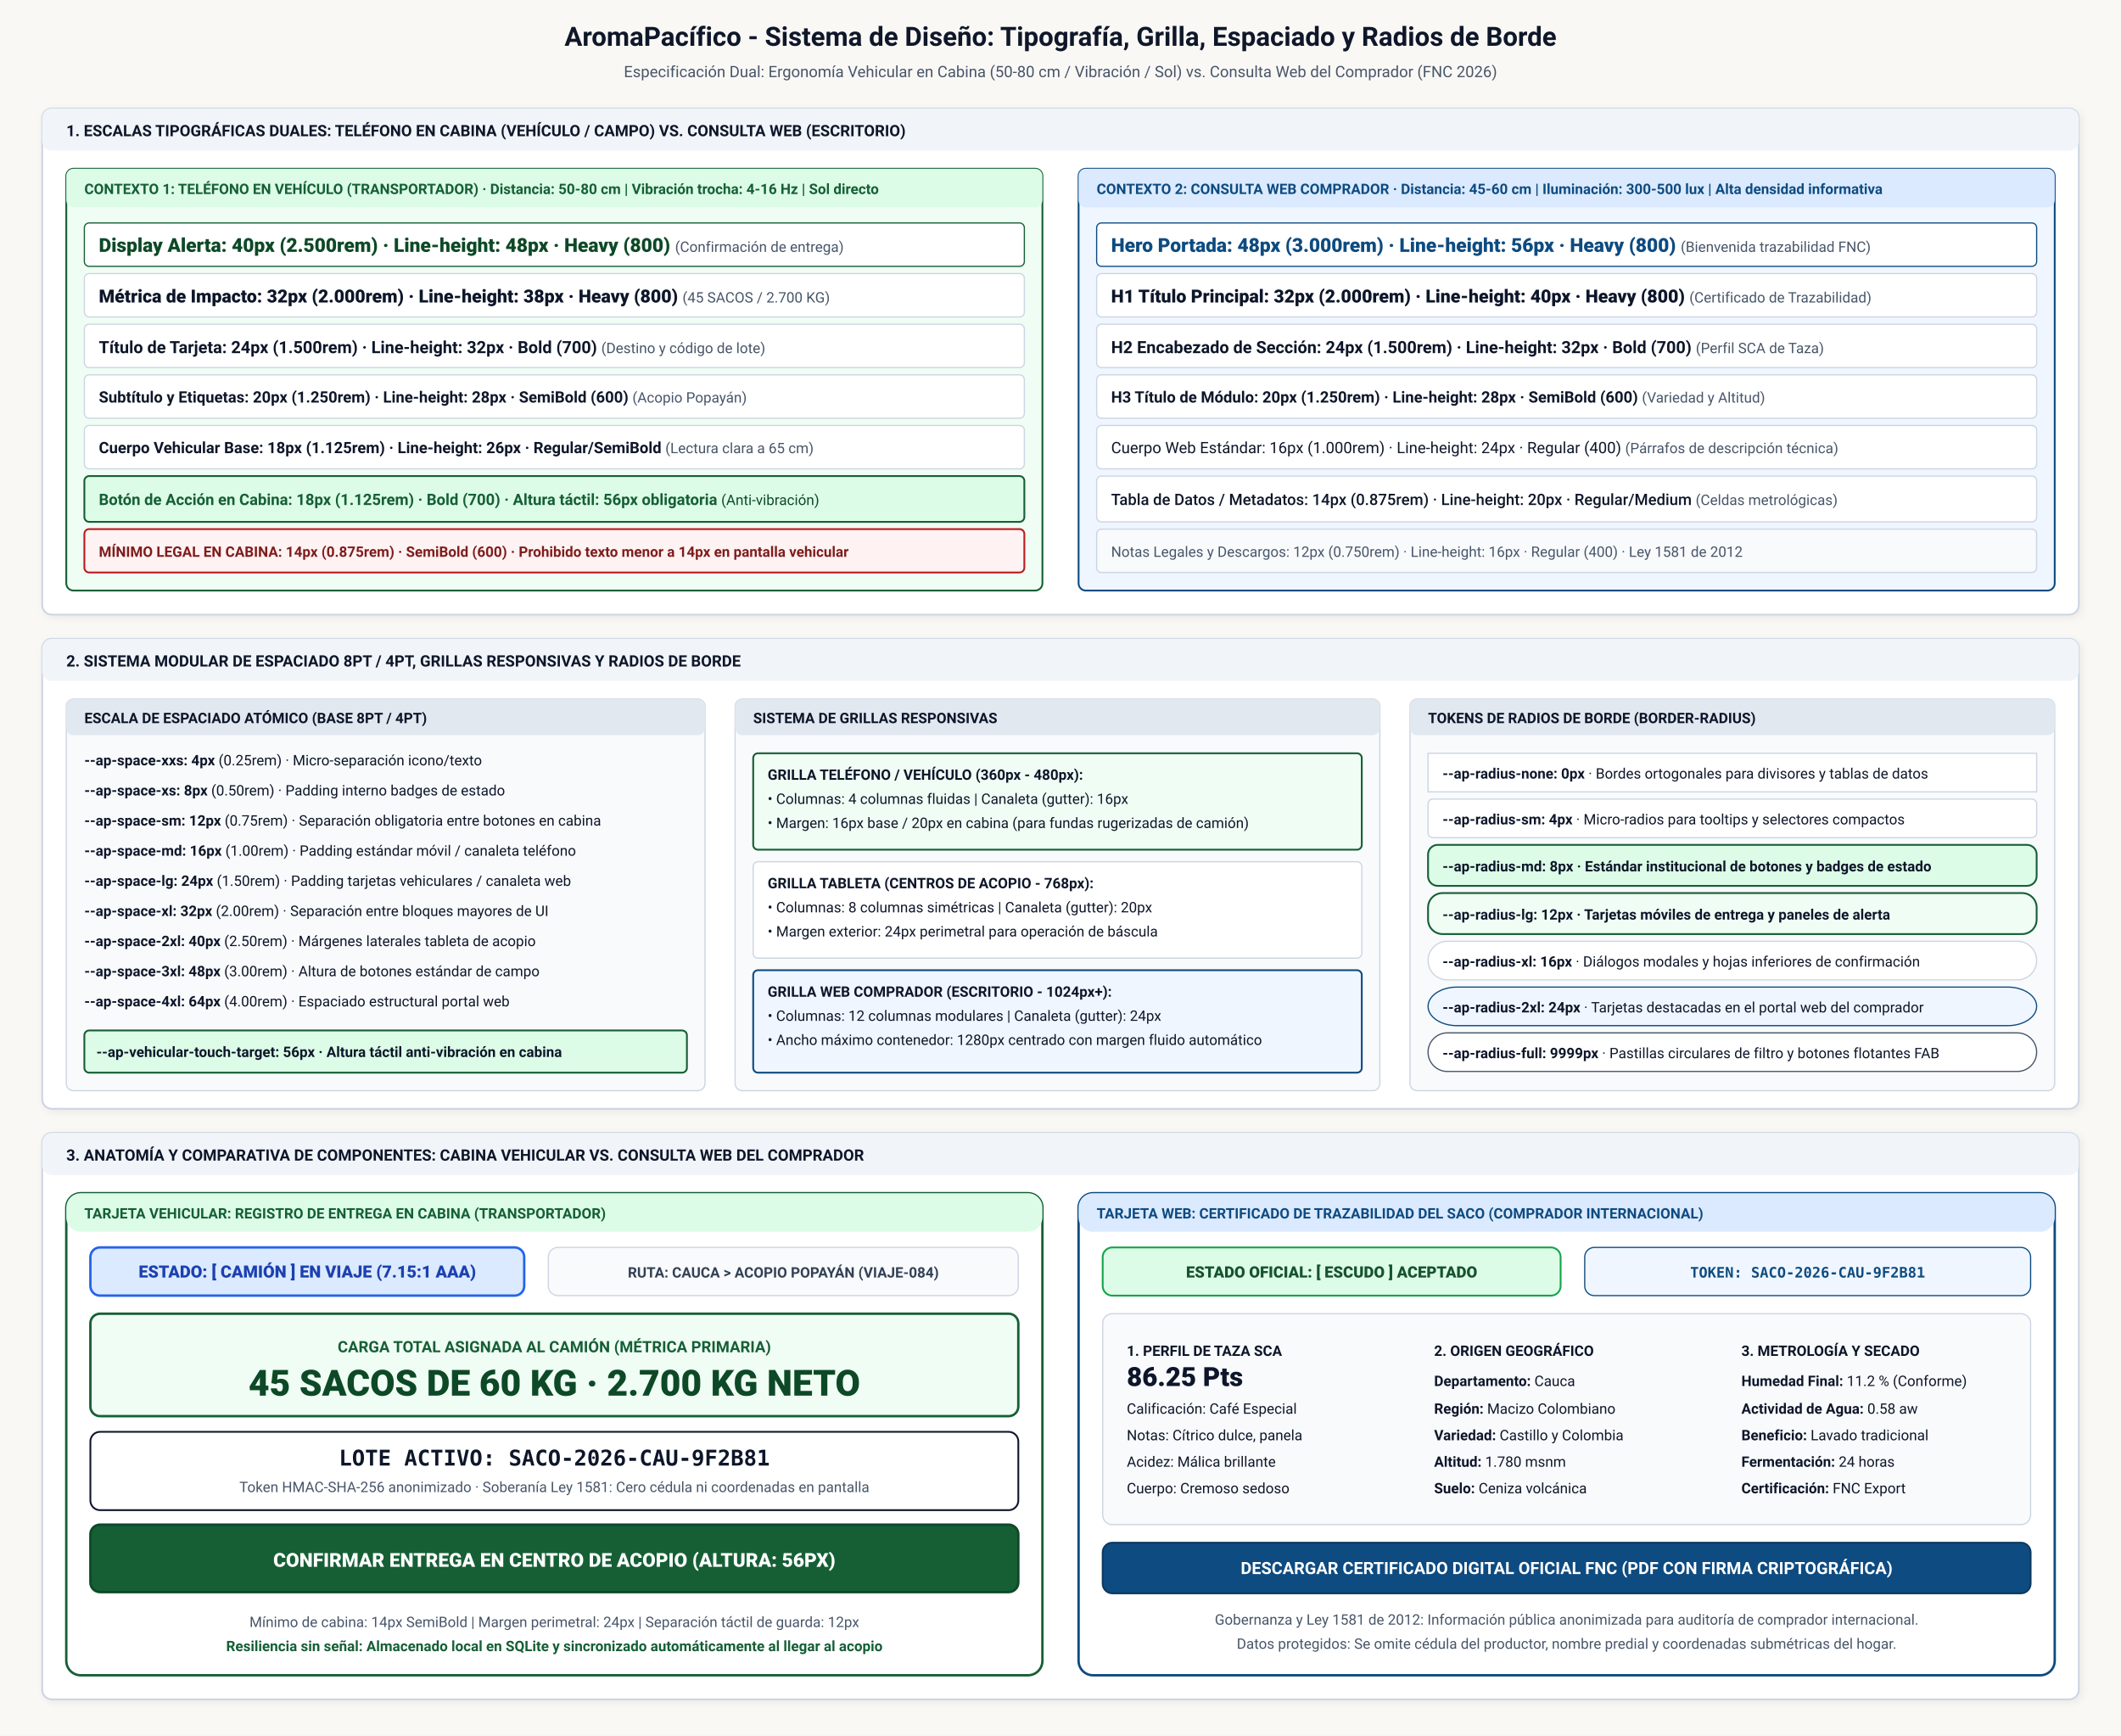
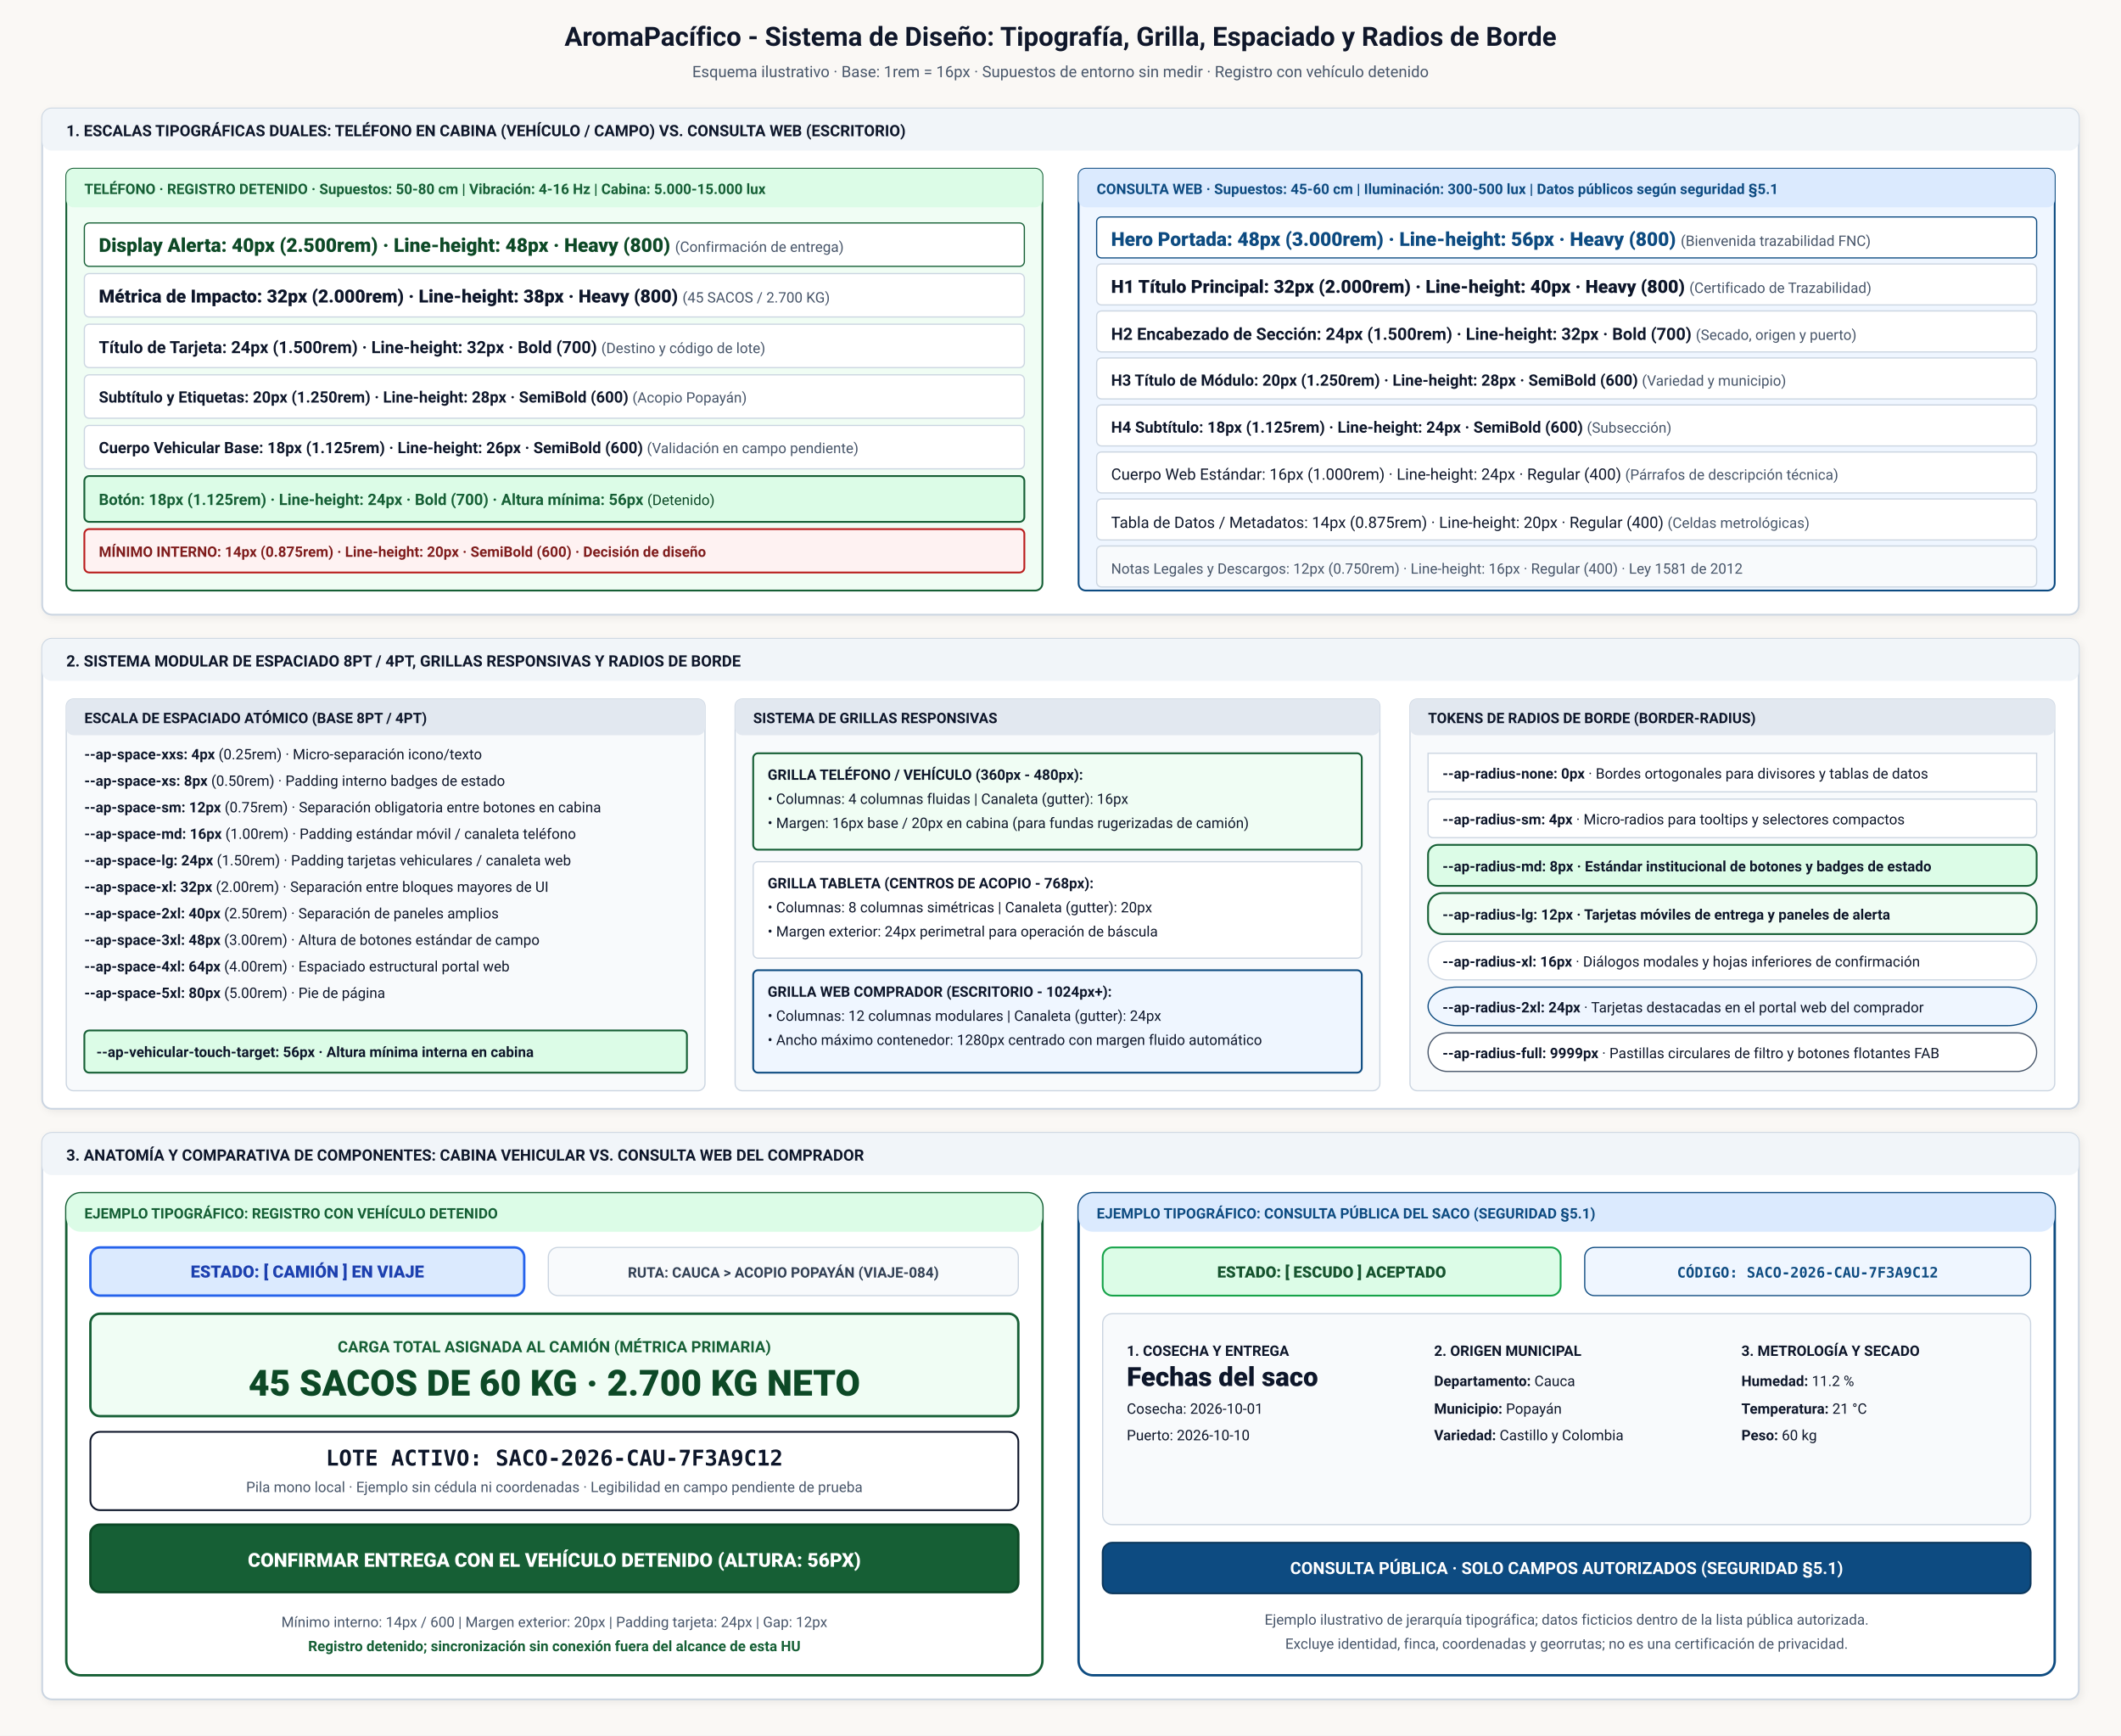
<svg xmlns="http://www.w3.org/2000/svg" viewBox="0 0 1760 1440" width="100%" height="100%">
  <defs>
    <style>
      .title { font-family: -apple-system, BlinkMacSystemFont, "Segoe UI", Roboto, Helvetica, Arial, sans-serif; font-size: 22px; font-weight: bold; fill: #0F172A; text-anchor: middle; }
      .subtitle { font-family: -apple-system, BlinkMacSystemFont, "Segoe UI", Roboto, Helvetica, Arial, sans-serif; font-size: 13px; fill: #475569; text-anchor: middle; }
      .swim-title { font-family: -apple-system, BlinkMacSystemFont, "Segoe UI", Roboto, Helvetica, Arial, sans-serif; font-size: 13px; font-weight: bold; fill: #0F172A; }
      .card-header { font-family: -apple-system, BlinkMacSystemFont, "Segoe UI", Roboto, Helvetica, Arial, sans-serif; font-size: 12px; font-weight: bold; }
      .body-txt { font-family: -apple-system, BlinkMacSystemFont, "Segoe UI", Roboto, Helvetica, Arial, sans-serif; font-size: 12px; fill: #0F172A; }
      .code-txt { font-family: "Fira Code", monospace; font-size: 12px; font-weight: bold; }
      .bold-txt { font-family: -apple-system, BlinkMacSystemFont, "Segoe UI", Roboto, Helvetica, Arial, sans-serif; font-size: 12px; font-weight: bold; fill: #0F172A; }
    </style>
    <filter id="shadow" x="-2%" y="-2%" width="104%" height="104%" filterUnits="userSpaceOnUse">
      <feDropShadow dx="2" dy="2" stdDeviation="3" flood-color="#000000" flood-opacity="0.06" />
    </filter>
  </defs>
  <rect width="1760" height="1440" fill="#FAF8F5" />
  <text x="880" y="38" class="title">AromaPacífico - Sistema de Diseño: Tipografía, Grilla, Espaciado y Radios de Borde</text>
-   <text x="880" y="64" class="subtitle">Especificación Dual: Ergonomía Vehicular en Cabina (50-80 cm / Vibración / Sol) vs. Consulta Web del Comprador (FNC 2026)</text>
+   <text x="880" y="64" class="subtitle">Esquema ilustrativo · Base: 1rem = 16px · Supuestos de entorno sin medir · Registro con vehículo detenido</text>
  <g transform="translate(35, 90)" filter="url(#shadow)">
    <rect width="1690" height="420" rx="8" fill="#FFFFFF" stroke="#CBD5E1" stroke-width="1.5" />
    <rect width="1690" height="35" rx="8" fill="#F1F5F9" />
    <text x="20" y="23" class="swim-title">1. ESCALAS TIPOGRÁFICAS DUALES: TELÉFONO EN CABINA (VEHÍCULO / CAMPO) VS. CONSULTA WEB (ESCRITORIO)</text>
    <g transform="translate(20, 50)">
      <rect width="810" height="350" rx="6" fill="#F0FDF4" stroke="#135E34" stroke-width="1.5" />
      <rect width="810" height="32" rx="6" fill="#DCFCE7" />
-       <text x="15" y="21" class="card-header" fill="#135E34">CONTEXTO 1: TELÉFONO EN VEHÍCULO (TRANSPORTADOR) · Distancia: 50-80 cm | Vibración trocha: 4-16 Hz | Sol directo</text>
+       <text x="15" y="21" class="card-header" fill="#135E34">TELÉFONO · REGISTRO DETENIDO · Supuestos: 50-80 cm | Vibración: 4-16 Hz | Cabina: 5.000-15.000 lux</text>
      <g transform="translate(15, 45)">
        <rect width="780" height="36" rx="4" fill="#FFFFFF" stroke="#135E34" stroke-width="1" />
        <text x="12" y="24" font-family="-apple-system, BlinkMacSystemFont, 'Segoe UI', Roboto, sans-serif" font-size="16" font-weight="800" fill="#0D4A27">Display Alerta: 40px (2.500rem) · Line-height: 48px · Heavy (800) <tspan font-size="12" font-weight="400" fill="#475569">(Confirmación de entrega)</tspan>
        </text>
      </g>
      <g transform="translate(15, 87)">
        <rect width="780" height="36" rx="4" fill="#FFFFFF" stroke="#CBD5E1" stroke-width="1" />
        <text x="12" y="24" font-family="-apple-system, BlinkMacSystemFont, 'Segoe UI', Roboto, sans-serif" font-size="15" font-weight="800" fill="#0F172A">Métrica de Impacto: 32px (2.000rem) · Line-height: 38px · Heavy (800) <tspan font-size="12" font-weight="400" fill="#475569">(45 SACOS / 2.700 KG)</tspan>
        </text>
      </g>
      <g transform="translate(15, 129)">
        <rect width="780" height="36" rx="4" fill="#FFFFFF" stroke="#CBD5E1" stroke-width="1" />
        <text x="12" y="24" font-family="-apple-system, BlinkMacSystemFont, 'Segoe UI', Roboto, sans-serif" font-size="14" font-weight="700" fill="#0F172A">Título de Tarjeta: 24px (1.500rem) · Line-height: 32px · Bold (700) <tspan font-size="12" font-weight="400" fill="#475569">(Destino y código de lote)</tspan>
        </text>
      </g>
      <g transform="translate(15, 171)">
        <rect width="780" height="36" rx="4" fill="#FFFFFF" stroke="#CBD5E1" stroke-width="1" />
        <text x="12" y="23" font-family="-apple-system, BlinkMacSystemFont, 'Segoe UI', Roboto, sans-serif" font-size="13" font-weight="600" fill="#0F172A">Subtítulo y Etiquetas: 20px (1.250rem) · Line-height: 28px · SemiBold (600) <tspan font-size="12" font-weight="400" fill="#475569">(Acopio Popayán)</tspan>
        </text>
      </g>
      <g transform="translate(15, 213)">
        <rect width="780" height="36" rx="4" fill="#FFFFFF" stroke="#CBD5E1" stroke-width="1" />
-         <text x="12" y="23" font-family="-apple-system, BlinkMacSystemFont, 'Segoe UI', Roboto, sans-serif" font-size="13" font-weight="600" fill="#0F172A">Cuerpo Vehicular Base: 18px (1.125rem) · Line-height: 26px · Regular/SemiBold <tspan font-size="12" font-weight="400" fill="#475569">(Lectura clara a 65 cm)</tspan>
+         <text x="12" y="23" font-family="-apple-system, BlinkMacSystemFont, 'Segoe UI', Roboto, sans-serif" font-size="13" font-weight="600" fill="#0F172A">Cuerpo Vehicular Base: 18px (1.125rem) · Line-height: 26px · SemiBold (600) <tspan font-size="12" font-weight="400" fill="#475569">(Validación en campo pendiente)</tspan>
        </text>
      </g>
      <g transform="translate(15, 255)">
        <rect width="780" height="38" rx="4" fill="#DCFCE7" stroke="#135E34" stroke-width="1.5" />
-         <text x="12" y="24" font-family="-apple-system, BlinkMacSystemFont, 'Segoe UI', Roboto, sans-serif" font-size="13" font-weight="700" fill="#135E34">Botón de Acción en Cabina: 18px (1.125rem) · Bold (700) · Altura táctil: 56px obligatoria <tspan font-size="12" font-weight="400" fill="#0D4A27">(Anti-vibración)</tspan>
+         <text x="12" y="24" font-family="-apple-system, BlinkMacSystemFont, 'Segoe UI', Roboto, sans-serif" font-size="13" font-weight="700" fill="#135E34">Botón: 18px (1.125rem) · Line-height: 24px · Bold (700) · Altura mínima: 56px <tspan font-size="12" font-weight="400" fill="#0D4A27">(Detenido)</tspan>
        </text>
      </g>
      <g transform="translate(15, 299)">
        <rect width="780" height="36" rx="4" fill="#FEF2F2" stroke="#B91C1C" stroke-width="1.5" />
-         <text x="12" y="23" font-family="-apple-system, BlinkMacSystemFont, 'Segoe UI', Roboto, sans-serif" font-size="12" font-weight="700" fill="#7F1D1D">MÍNIMO LEGAL EN CABINA: 14px (0.875rem) · SemiBold (600) · Prohibido texto menor a 14px en pantalla vehicular</text>
+         <text x="12" y="23" font-family="-apple-system, BlinkMacSystemFont, 'Segoe UI', Roboto, sans-serif" font-size="12" font-weight="700" fill="#7F1D1D">MÍNIMO INTERNO: 14px (0.875rem) · Line-height: 20px · SemiBold (600) · Decisión de diseño</text>
      </g>
    </g>
    <g transform="translate(860, 50)">
      <rect width="810" height="350" rx="6" fill="#EFF6FF" stroke="#0F4C81" stroke-width="1.5" />
      <rect width="810" height="32" rx="6" fill="#DBEAFE" />
-       <text x="15" y="21" class="card-header" fill="#0F4C81">CONTEXTO 2: CONSULTA WEB COMPRADOR · Distancia: 45-60 cm | Iluminación: 300-500 lux | Alta densidad informativa</text>
-       <g transform="translate(15, 45)">
-         <rect width="780" height="36" rx="4" fill="#FFFFFF" stroke="#0F4C81" stroke-width="1" />
+       <text x="15" y="21" class="card-header" fill="#0F4C81">CONSULTA WEB · Supuestos: 45-60 cm | Iluminación: 300-500 lux | Datos públicos según seguridad §5.1</text>
+       <g transform="translate(15, 40)">
+         <rect width="780" height="34" rx="4" fill="#FFFFFF" stroke="#0F4C81" stroke-width="1" />
        <text x="12" y="24" font-family="-apple-system, BlinkMacSystemFont, 'Segoe UI', Roboto, sans-serif" font-size="16" font-weight="800" fill="#0F4C81">Hero Portada: 48px (3.000rem) · Line-height: 56px · Heavy (800) <tspan font-size="12" font-weight="400" fill="#475569">(Bienvenida trazabilidad FNC)</tspan>
        </text>
      </g>
-       <g transform="translate(15, 87)">
-         <rect width="780" height="36" rx="4" fill="#FFFFFF" stroke="#CBD5E1" stroke-width="1" />
+       <g transform="translate(15, 79)">
+         <rect width="780" height="34" rx="4" fill="#FFFFFF" stroke="#CBD5E1" stroke-width="1" />
        <text x="12" y="24" font-family="-apple-system, BlinkMacSystemFont, 'Segoe UI', Roboto, sans-serif" font-size="15" font-weight="800" fill="#0F172A">H1 Título Principal: 32px (2.000rem) · Line-height: 40px · Heavy (800) <tspan font-size="12" font-weight="400" fill="#475569">(Certificado de Trazabilidad)</tspan>
        </text>
      </g>
-       <g transform="translate(15, 129)">
-         <rect width="780" height="36" rx="4" fill="#FFFFFF" stroke="#CBD5E1" stroke-width="1" />
-         <text x="12" y="24" font-family="-apple-system, BlinkMacSystemFont, 'Segoe UI', Roboto, sans-serif" font-size="14" font-weight="700" fill="#0F172A">H2 Encabezado de Sección: 24px (1.500rem) · Line-height: 32px · Bold (700) <tspan font-size="12" font-weight="400" fill="#475569">(Perfil SCA de Taza)</tspan>
-         </text>
-       </g>
-       <g transform="translate(15, 171)">
-         <rect width="780" height="36" rx="4" fill="#FFFFFF" stroke="#CBD5E1" stroke-width="1" />
-         <text x="12" y="23" font-family="-apple-system, BlinkMacSystemFont, 'Segoe UI', Roboto, sans-serif" font-size="13" font-weight="600" fill="#0F172A">H3 Título de Módulo: 20px (1.250rem) · Line-height: 28px · SemiBold (600) <tspan font-size="12" font-weight="400" fill="#475569">(Variedad y Altitud)</tspan>
-         </text>
-       </g>
-       <g transform="translate(15, 213)">
-         <rect width="780" height="36" rx="4" fill="#FFFFFF" stroke="#CBD5E1" stroke-width="1" />
+       <g transform="translate(15, 118)">
+         <rect width="780" height="34" rx="4" fill="#FFFFFF" stroke="#CBD5E1" stroke-width="1" />
+         <text x="12" y="24" font-family="-apple-system, BlinkMacSystemFont, 'Segoe UI', Roboto, sans-serif" font-size="14" font-weight="700" fill="#0F172A">H2 Encabezado de Sección: 24px (1.500rem) · Line-height: 32px · Bold (700) <tspan font-size="12" font-weight="400" fill="#475569">(Secado, origen y puerto)</tspan>
+         </text>
+       </g>
+       <g transform="translate(15, 157)">
+         <rect width="780" height="34" rx="4" fill="#FFFFFF" stroke="#CBD5E1" stroke-width="1" />
+         <text x="12" y="23" font-family="-apple-system, BlinkMacSystemFont, 'Segoe UI', Roboto, sans-serif" font-size="13" font-weight="600" fill="#0F172A">H3 Título de Módulo: 20px (1.250rem) · Line-height: 28px · SemiBold (600) <tspan font-size="12" font-weight="400" fill="#475569">(Variedad y municipio)</tspan>
+         </text>
+       </g>
+       <g transform="translate(15, 196)">
+         <rect width="780" height="34" rx="4" fill="#FFFFFF" stroke="#CBD5E1" stroke-width="1" />
+         <text x="12" y="23" font-family="-apple-system, BlinkMacSystemFont, 'Segoe UI', Roboto, sans-serif" font-size="13" font-weight="600" fill="#0F172A">H4 Subtítulo: 18px (1.125rem) · Line-height: 24px · SemiBold (600) <tspan font-size="12" font-weight="400" fill="#475569">(Subsección)</tspan>
+         </text>
+       </g>
+       <g transform="translate(15, 235)">
+         <rect width="780" height="34" rx="4" fill="#FFFFFF" stroke="#CBD5E1" stroke-width="1" />
        <text x="12" y="23" font-family="-apple-system, BlinkMacSystemFont, 'Segoe UI', Roboto, sans-serif" font-size="13" font-weight="400" fill="#0F172A">Cuerpo Web Estándar: 16px (1.000rem) · Line-height: 24px · Regular (400) <tspan font-size="12" font-weight="400" fill="#475569">(Párrafos de descripción técnica)</tspan>
        </text>
      </g>
-       <g transform="translate(15, 255)">
-         <rect width="780" height="38" rx="4" fill="#FFFFFF" stroke="#CBD5E1" stroke-width="1" />
-         <text x="12" y="24" font-family="-apple-system, BlinkMacSystemFont, 'Segoe UI', Roboto, sans-serif" font-size="13" font-weight="500" fill="#0F172A">Tabla de Datos / Metadatos: 14px (0.875rem) · Line-height: 20px · Regular/Medium <tspan font-size="12" font-weight="400" fill="#475569">(Celdas metrológicas)</tspan>
-         </text>
-       </g>
-       <g transform="translate(15, 299)">
-         <rect width="780" height="36" rx="4" fill="#F8FAFC" stroke="#CBD5E1" stroke-width="1" />
+       <g transform="translate(15, 274)">
+         <rect width="780" height="34" rx="4" fill="#FFFFFF" stroke="#CBD5E1" stroke-width="1" />
+         <text x="12" y="24" font-family="-apple-system, BlinkMacSystemFont, 'Segoe UI', Roboto, sans-serif" font-size="13" font-weight="400" fill="#0F172A">Tabla de Datos / Metadatos: 14px (0.875rem) · Line-height: 20px · Regular (400) <tspan font-size="12" font-weight="400" fill="#475569">(Celdas metrológicas)</tspan>
+         </text>
+       </g>
+       <g transform="translate(15, 313)">
+         <rect width="780" height="34" rx="4" fill="#F8FAFC" stroke="#CBD5E1" stroke-width="1" />
        <text x="12" y="23" font-family="-apple-system, BlinkMacSystemFont, 'Segoe UI', Roboto, sans-serif" font-size="12" font-weight="400" fill="#475569">Notas Legales y Descargos: 12px (0.750rem) · Line-height: 16px · Regular (400) · Ley 1581 de 2012</text>
      </g>
    </g>
  </g>
  <g transform="translate(35, 530)" filter="url(#shadow)">
    <rect width="1690" height="390" rx="8" fill="#FFFFFF" stroke="#CBD5E1" stroke-width="1.5" />
    <rect width="1690" height="35" rx="8" fill="#F1F5F9" />
    <text x="20" y="23" class="swim-title">2. SISTEMA MODULAR DE ESPACIADO 8PT / 4PT, GRILLAS RESPONSIVAS Y RADIOS DE BORDE</text>
    <g transform="translate(20, 50)">
      <rect width="530" height="325" rx="6" fill="#F8FAFC" stroke="#CBD5E1" stroke-width="1" />
      <rect width="530" height="30" rx="6" fill="#E2E8F0" />
      <text x="15" y="20" class="card-header" fill="#0F172A">ESCALA DE ESPACIADO ATÓMICO (BASE 8PT / 4PT)</text>
-       <text x="15" y="55" class="body-txt">
+       <text x="15" y="50" class="body-txt">
        <tspan class="bold-txt">--ap-space-xxs: 4px</tspan> (0.25rem) · Micro-separación icono/texto</text>
-       <text x="15" y="80" class="body-txt">
+       <text x="15" y="72" class="body-txt">
        <tspan class="bold-txt">--ap-space-xs: 8px</tspan> (0.50rem) · Padding interno badges de estado</text>
-       <text x="15" y="105" class="body-txt" fill="#135E34">
+       <text x="15" y="94" class="body-txt" fill="#135E34">
        <tspan class="bold-txt" fill="#135E34">--ap-space-sm: 12px</tspan> (0.75rem) · Separación obligatoria entre botones en cabina</text>
-       <text x="15" y="130" class="body-txt">
+       <text x="15" y="116" class="body-txt">
        <tspan class="bold-txt">--ap-space-md: 16px</tspan> (1.00rem) · Padding estándar móvil / canaleta teléfono</text>
-       <text x="15" y="155" class="body-txt" fill="#135E34">
+       <text x="15" y="138" class="body-txt" fill="#135E34">
        <tspan class="bold-txt" fill="#135E34">--ap-space-lg: 24px</tspan> (1.50rem) · Padding tarjetas vehiculares / canaleta web</text>
-       <text x="15" y="180" class="body-txt">
+       <text x="15" y="160" class="body-txt">
        <tspan class="bold-txt">--ap-space-xl: 32px</tspan> (2.00rem) · Separación entre bloques mayores de UI</text>
-       <text x="15" y="205" class="body-txt">
-         <tspan class="bold-txt">--ap-space-2xl: 40px</tspan> (2.50rem) · Márgenes laterales tableta de acopio</text>
-       <text x="15" y="230" class="body-txt">
+       <text x="15" y="182" class="body-txt">
+         <tspan class="bold-txt">--ap-space-2xl: 40px</tspan> (2.50rem) · Separación de paneles amplios</text>
+       <text x="15" y="204" class="body-txt">
        <tspan class="bold-txt">--ap-space-3xl: 48px</tspan> (3.00rem) · Altura de botones estándar de campo</text>
-       <text x="15" y="255" class="body-txt">
+       <text x="15" y="226" class="body-txt">
        <tspan class="bold-txt">--ap-space-4xl: 64px</tspan> (4.00rem) · Espaciado estructural portal web</text>
+       <text x="15" y="248" class="body-txt">
+         <tspan class="bold-txt">--ap-space-5xl: 80px</tspan> (5.00rem) · Pie de página</text>
      <rect x="15" y="275" width="500" height="35" rx="4" fill="#DCFCE7" stroke="#135E34" stroke-width="1.5" />
-       <text x="25" y="297" class="bold-txt" fill="#135E34">--ap-vehicular-touch-target: 56px · Altura táctil anti-vibración en cabina</text>
+       <text x="25" y="297" class="bold-txt" fill="#135E34">--ap-vehicular-touch-target: 56px · Altura mínima interna en cabina</text>
    </g>
    <g transform="translate(575, 50)">
      <rect width="535" height="325" rx="6" fill="#F8FAFC" stroke="#CBD5E1" stroke-width="1" />
      <rect width="535" height="30" rx="6" fill="#E2E8F0" />
      <text x="15" y="20" class="card-header" fill="#0F172A">SISTEMA DE GRILLAS RESPONSIVAS</text>
      <g transform="translate(15, 45)">
        <rect width="505" height="80" rx="4" fill="#F0FDF4" stroke="#135E34" stroke-width="1.5" />
        <text x="12" y="22" class="bold-txt" fill="#135E34">GRILLA TELÉFONO / VEHÍCULO (360px - 480px):</text>
        <text x="12" y="42" class="body-txt">• Columnas: 4 columnas fluidas | Canaleta (gutter): 16px</text>
        <text x="12" y="62" class="body-txt">• Margen: 16px base / 20px en cabina (para fundas rugerizadas de camión)</text>
      </g>
      <g transform="translate(15, 135)">
        <rect width="505" height="80" rx="4" fill="#FFFFFF" stroke="#CBD5E1" stroke-width="1" />
        <text x="12" y="22" class="bold-txt" fill="#0F172A">GRILLA TABLETA (CENTROS DE ACOPIO - 768px):</text>
        <text x="12" y="42" class="body-txt">• Columnas: 8 columnas simétricas | Canaleta (gutter): 20px</text>
        <text x="12" y="62" class="body-txt">• Margen exterior: 24px perimetral para operación de báscula</text>
      </g>
      <g transform="translate(15, 225)">
        <rect width="505" height="85" rx="4" fill="#EFF6FF" stroke="#0F4C81" stroke-width="1.5" />
        <text x="12" y="22" class="bold-txt" fill="#0F4C81">GRILLA WEB COMPRADOR (ESCRITORIO - 1024px+):</text>
        <text x="12" y="42" class="body-txt">• Columnas: 12 columnas modulares | Canaleta (gutter): 24px</text>
        <text x="12" y="62" class="body-txt">• Ancho máximo contenedor: 1280px centrado con margen fluido automático</text>
      </g>
    </g>
    <g transform="translate(1135, 50)">
      <rect width="535" height="325" rx="6" fill="#F8FAFC" stroke="#CBD5E1" stroke-width="1" />
      <rect width="535" height="30" rx="6" fill="#E2E8F0" />
      <text x="15" y="20" class="card-header" fill="#0F172A">TOKENS DE RADIOS DE BORDE (BORDER-RADIUS)</text>
      <g transform="translate(15, 45)">
        <rect width="505" height="32" rx="0" fill="#FFFFFF" stroke="#CBD5E1" stroke-width="1" />
        <text x="12" y="21" class="body-txt">
          <tspan class="bold-txt">--ap-radius-none: 0px</tspan> · Bordes ortogonales para divisores y tablas de datos</text>
      </g>
      <g transform="translate(15, 83)">
        <rect width="505" height="32" rx="4" fill="#FFFFFF" stroke="#CBD5E1" stroke-width="1" />
        <text x="12" y="21" class="body-txt">
          <tspan class="bold-txt">--ap-radius-sm: 4px</tspan> · Micro-radios para tooltips y selectores compactos</text>
      </g>
      <g transform="translate(15, 121)">
        <rect width="505" height="34" rx="8" fill="#DCFCE7" stroke="#135E34" stroke-width="1.5" />
        <text x="12" y="22" class="bold-txt" fill="#135E34">--ap-radius-md: 8px · Estándar institucional de botones y badges de estado</text>
      </g>
      <g transform="translate(15, 161)">
        <rect width="505" height="34" rx="12" fill="#F0FDF4" stroke="#135E34" stroke-width="1.5" />
        <text x="12" y="22" class="bold-txt" fill="#135E34">--ap-radius-lg: 12px · Tarjetas móviles de entrega y paneles de alerta</text>
      </g>
      <g transform="translate(15, 201)">
        <rect width="505" height="32" rx="16" fill="#FFFFFF" stroke="#CBD5E1" stroke-width="1" />
        <text x="12" y="21" class="body-txt">
          <tspan class="bold-txt">--ap-radius-xl: 16px</tspan> · Diálogos modales y hojas inferiores de confirmación</text>
      </g>
      <g transform="translate(15, 239)">
        <rect width="505" height="32" rx="24" fill="#EFF6FF" stroke="#0F4C81" stroke-width="1" />
        <text x="12" y="21" class="body-txt">
          <tspan class="bold-txt" fill="#0F4C81">--ap-radius-2xl: 24px</tspan> · Tarjetas destacadas en el portal web del comprador</text>
      </g>
      <g transform="translate(15, 277)">
        <rect width="505" height="32" rx="16" fill="#FFFFFF" stroke="#475569" stroke-width="1" />
        <text x="12" y="21" class="body-txt">
          <tspan class="bold-txt">--ap-radius-full: 9999px</tspan> · Pastillas circulares de filtro y botones flotantes FAB</text>
      </g>
    </g>
  </g>
  <g transform="translate(35, 940)" filter="url(#shadow)">
    <rect width="1690" height="470" rx="8" fill="#FFFFFF" stroke="#CBD5E1" stroke-width="1.5" />
    <rect width="1690" height="35" rx="8" fill="#F1F5F9" />
    <text x="20" y="23" class="swim-title">3. ANATOMÍA Y COMPARATIVA DE COMPONENTES: CABINA VEHICULAR VS. CONSULTA WEB DEL COMPRADOR</text>
    <g transform="translate(20, 50)">
      <rect width="810" height="400" rx="12" fill="#FFFFFF" stroke="#135E34" stroke-width="2" />
      <rect width="810" height="32" rx="12" fill="#DCFCE7" />
-       <text x="15" y="21" class="card-header" fill="#135E34">TARJETA VEHICULAR: REGISTRO DE ENTREGA EN CABINA (TRANSPORTADOR)</text>
+       <text x="15" y="21" class="card-header" fill="#135E34">EJEMPLO TIPOGRÁFICO: REGISTRO CON VEHÍCULO DETENIDO</text>
      <g transform="translate(20, 45)">
        <rect width="360" height="40" rx="8" fill="#DBEAFE" stroke="#2563EB" stroke-width="2" />
-         <text x="180" y="25" font-family="-apple-system, BlinkMacSystemFont, 'Segoe UI', Roboto, sans-serif" font-size="14" font-weight="800" fill="#1E40AF" text-anchor="middle">ESTADO: [ CAMIÓN ] EN VIAJE (7.15:1 AAA)</text>
+         <text x="180" y="25" font-family="-apple-system, BlinkMacSystemFont, 'Segoe UI', Roboto, sans-serif" font-size="14" font-weight="800" fill="#1E40AF" text-anchor="middle">ESTADO: [ CAMIÓN ] EN VIAJE</text>
        <rect x="380" y="0" width="390" height="40" rx="8" fill="#F8FAFC" stroke="#CBD5E1" stroke-width="1" />
        <text x="575" y="25" font-family="-apple-system, BlinkMacSystemFont, 'Segoe UI', Roboto, sans-serif" font-size="12" font-weight="700" fill="#334155" text-anchor="middle">RUTA: CAUCA &gt; ACOPIO POPAYÁN (VIAJE-084)</text>
      </g>
      <g transform="translate(20, 100)">
        <rect width="770" height="85" rx="8" fill="#F0FDF4" stroke="#135E34" stroke-width="2" />
        <text x="385" y="32" font-family="-apple-system, BlinkMacSystemFont, 'Segoe UI', Roboto, sans-serif" font-size="13" font-weight="700" fill="#135E34" text-anchor="middle">CARGA TOTAL ASIGNADA AL CAMIÓN (MÉTRICA PRIMARIA)</text>
        <text x="385" y="68" font-family="-apple-system, BlinkMacSystemFont, 'Segoe UI', Roboto, sans-serif" font-size="30" font-weight="800" fill="#0D4A27" text-anchor="middle">45 SACOS DE 60 KG · 2.700 KG NETO</text>
      </g>
      <g transform="translate(20, 198)">
        <rect width="770" height="65" rx="8" fill="#FFFFFF" stroke="#0F172A" stroke-width="1.5" />
-         <text x="385" y="28" font-family="monospace" font-size="18" font-weight="700" fill="#0F172A" text-anchor="middle">LOTE ACTIVO: SACO-2026-CAU-9F2B81</text>
-         <text x="385" y="50" font-family="-apple-system, BlinkMacSystemFont, 'Segoe UI', Roboto, sans-serif" font-size="12" fill="#475569" text-anchor="middle">Token HMAC-SHA-256 anonimizado · Soberanía Ley 1581: Cero cédula ni coordenadas en pantalla</text>
+         <text x="385" y="28" font-family="monospace" font-size="18" font-weight="700" fill="#0F172A" text-anchor="middle">LOTE ACTIVO: SACO-2026-CAU-7F3A9C12</text>
+         <text x="385" y="50" font-family="-apple-system, BlinkMacSystemFont, 'Segoe UI', Roboto, sans-serif" font-size="12" fill="#475569" text-anchor="middle">Pila mono local · Ejemplo sin cédula ni coordenadas · Legibilidad en campo pendiente de prueba</text>
      </g>
      <g transform="translate(20, 275)">
        <rect width="770" height="56" rx="8" fill="#135E34" stroke="#0D4A27" stroke-width="2" />
-         <text x="385" y="35" font-family="-apple-system, BlinkMacSystemFont, 'Segoe UI', Roboto, sans-serif" font-size="16" font-weight="800" fill="#FFFFFF" text-anchor="middle">CONFIRMAR ENTREGA EN CENTRO DE ACOPIO (ALTURA: 56PX)</text>
-       </g>
-       <text x="405" y="360" font-family="-apple-system, BlinkMacSystemFont, 'Segoe UI', Roboto, sans-serif" font-size="12" fill="#475569" text-anchor="middle">Mínimo de cabina: 14px SemiBold | Margen perimetral: 24px | Separación táctil de guarda: 12px</text>
-       <text x="405" y="380" font-family="-apple-system, BlinkMacSystemFont, 'Segoe UI', Roboto, sans-serif" font-size="12" fill="#135E34" font-weight="bold" text-anchor="middle">Resiliencia sin señal: Almacenado local en SQLite y sincronizado automáticamente al llegar al acopio</text>
+         <text x="385" y="35" font-family="-apple-system, BlinkMacSystemFont, 'Segoe UI', Roboto, sans-serif" font-size="16" font-weight="800" fill="#FFFFFF" text-anchor="middle">CONFIRMAR ENTREGA CON EL VEHÍCULO DETENIDO (ALTURA: 56PX)</text>
+       </g>
+       <text x="405" y="360" font-family="-apple-system, BlinkMacSystemFont, 'Segoe UI', Roboto, sans-serif" font-size="12" fill="#475569" text-anchor="middle">Mínimo interno: 14px / 600 | Margen exterior: 20px | Padding tarjeta: 24px | Gap: 12px</text>
+       <text x="405" y="380" font-family="-apple-system, BlinkMacSystemFont, 'Segoe UI', Roboto, sans-serif" font-size="12" fill="#135E34" font-weight="bold" text-anchor="middle">Registro detenido; sincronización sin conexión fuera del alcance de esta HU</text>
    </g>
    <g transform="translate(860, 50)">
      <rect width="810" height="400" rx="12" fill="#FFFFFF" stroke="#0F4C81" stroke-width="2" />
      <rect width="810" height="32" rx="12" fill="#DBEAFE" />
-       <text x="15" y="21" class="card-header" fill="#0F4C81">TARJETA WEB: CERTIFICADO DE TRAZABILIDAD DEL SACO (COMPRADOR INTERNACIONAL)</text>
+       <text x="15" y="21" class="card-header" fill="#0F4C81">EJEMPLO TIPOGRÁFICO: CONSULTA PÚBLICA DEL SACO (SEGURIDAD §5.1)</text>
      <g transform="translate(20, 45)">
        <rect width="380" height="40" rx="8" fill="#DCFCE7" stroke="#16A34A" stroke-width="1.5" />
-         <text x="190" y="25" font-family="-apple-system, BlinkMacSystemFont, 'Segoe UI', Roboto, sans-serif" font-size="13" font-weight="800" fill="#14532D" text-anchor="middle">ESTADO OFICIAL: [ ESCUDO ] ACEPTADO</text>
+         <text x="190" y="25" font-family="-apple-system, BlinkMacSystemFont, 'Segoe UI', Roboto, sans-serif" font-size="13" font-weight="800" fill="#14532D" text-anchor="middle">ESTADO: [ ESCUDO ] ACEPTADO</text>
        <rect x="400" y="0" width="370" height="40" rx="8" fill="#EFF6FF" stroke="#0F4C81" stroke-width="1" />
-         <text x="585" y="25" font-family="monospace" font-size="12" font-weight="700" fill="#0F4C81" text-anchor="middle">TOKEN: SACO-2026-CAU-9F2B81</text>
+         <text x="585" y="25" font-family="monospace" font-size="12" font-weight="700" fill="#0F4C81" text-anchor="middle">CÓDIGO: SACO-2026-CAU-7F3A9C12</text>
      </g>
      <g transform="translate(20, 100)">
        <rect width="770" height="175" rx="8" fill="#F8FAFC" stroke="#CBD5E1" stroke-width="1" />
        <g transform="translate(20, 15)">
-           <text x="0" y="20" class="bold-txt" fill="#0F4C81">1. PERFIL DE TAZA SCA</text>
-           <text x="0" y="45" font-family="-apple-system, BlinkMacSystemFont, 'Segoe UI', Roboto, sans-serif" font-size="22" font-weight="800" fill="#0F172A">86.25 Pts</text>
-           <text x="0" y="68" class="body-txt">Calificación: Café Especial</text>
-           <text x="0" y="90" class="body-txt">Notas: Cítrico dulce, panela</text>
-           <text x="0" y="112" class="body-txt">Acidez: Málica brillante</text>
-           <text x="0" y="134" class="body-txt">Cuerpo: Cremoso sedoso</text>
+           <text x="0" y="20" class="bold-txt" fill="#0F4C81">1. COSECHA Y ENTREGA</text>
+           <text x="0" y="45" font-family="-apple-system, BlinkMacSystemFont, 'Segoe UI', Roboto, sans-serif" font-size="22" font-weight="800" fill="#0F172A">Fechas del saco</text>
+           <text x="0" y="68" class="body-txt">Cosecha: 2026-10-01</text>
+           <text x="0" y="90" class="body-txt">Puerto: 2026-10-10</text>
        </g>
        <g transform="translate(275, 15)">
-           <text x="0" y="20" class="bold-txt" fill="#0F4C81">2. ORIGEN GEOGRÁFICO</text>
+           <text x="0" y="20" class="bold-txt" fill="#0F4C81">2. ORIGEN MUNICIPAL</text>
          <text x="0" y="45" class="body-txt">
            <tspan class="bold-txt">Departamento:</tspan> Cauca</text>
          <text x="0" y="68" class="body-txt">
-             <tspan class="bold-txt">Región:</tspan> Macizo Colombiano</text>
+             <tspan class="bold-txt">Municipio:</tspan> Popayán</text>
          <text x="0" y="90" class="body-txt">
            <tspan class="bold-txt">Variedad:</tspan> Castillo y Colombia</text>
-           <text x="0" y="112" class="body-txt">
-             <tspan class="bold-txt">Altitud:</tspan> 1.780 msnm</text>
-           <text x="0" y="134" class="body-txt">
-             <tspan class="bold-txt">Suelo:</tspan> Ceniza volcánica</text>
        </g>
        <g transform="translate(530, 15)">
          <text x="0" y="20" class="bold-txt" fill="#0F4C81">3. METROLOGÍA Y SECADO</text>
          <text x="0" y="45" class="body-txt">
-             <tspan class="bold-txt">Humedad Final:</tspan> 11.2 % (Conforme)</text>
+             <tspan class="bold-txt">Humedad:</tspan> 11.2 %</text>
          <text x="0" y="68" class="body-txt">
-             <tspan class="bold-txt">Actividad de Agua:</tspan> 0.58 aw</text>
+             <tspan class="bold-txt">Temperatura:</tspan> 21 °C</text>
          <text x="0" y="90" class="body-txt">
-             <tspan class="bold-txt">Beneficio:</tspan> Lavado tradicional</text>
-           <text x="0" y="112" class="body-txt">
-             <tspan class="bold-txt">Fermentación:</tspan> 24 horas</text>
-           <text x="0" y="134" class="body-txt">
-             <tspan class="bold-txt">Certificación:</tspan> FNC Export</text>
+             <tspan class="bold-txt">Peso:</tspan> 60 kg</text>
        </g>
      </g>
      <g transform="translate(20, 290)">
        <rect width="770" height="42" rx="8" fill="#0F4C81" stroke="#0B375D" stroke-width="1.5" />
-         <text x="385" y="26" font-family="-apple-system, BlinkMacSystemFont, 'Segoe UI', Roboto, sans-serif" font-size="14" font-weight="700" fill="#FFFFFF" text-anchor="middle">DESCARGAR CERTIFICADO DIGITAL OFICIAL FNC (PDF CON FIRMA CRIPTOGRÁFICA)</text>
-       </g>
-       <text x="405" y="358" font-family="-apple-system, BlinkMacSystemFont, 'Segoe UI', Roboto, sans-serif" font-size="12" fill="#475569" text-anchor="middle">Gobernanza y Ley 1581 de 2012: Información pública anonimizada para auditoría de comprador internacional.</text>
-       <text x="405" y="378" font-family="-apple-system, BlinkMacSystemFont, 'Segoe UI', Roboto, sans-serif" font-size="12" fill="#475569" text-anchor="middle">Datos protegidos: Se omite cédula del productor, nombre predial y coordenadas submétricas del hogar.</text>
+         <text x="385" y="26" font-family="-apple-system, BlinkMacSystemFont, 'Segoe UI', Roboto, sans-serif" font-size="14" font-weight="700" fill="#FFFFFF" text-anchor="middle">CONSULTA PÚBLICA · SOLO CAMPOS AUTORIZADOS (SEGURIDAD §5.1)</text>
+       </g>
+       <text x="405" y="358" font-family="-apple-system, BlinkMacSystemFont, 'Segoe UI', Roboto, sans-serif" font-size="12" fill="#475569" text-anchor="middle">Ejemplo ilustrativo de jerarquía tipográfica; datos ficticios dentro de la lista pública autorizada.</text>
+       <text x="405" y="378" font-family="-apple-system, BlinkMacSystemFont, 'Segoe UI', Roboto, sans-serif" font-size="12" fill="#475569" text-anchor="middle">Excluye identidad, finca, coordenadas y georrutas; no es una certificación de privacidad.</text>
    </g>
  </g>
</svg>
